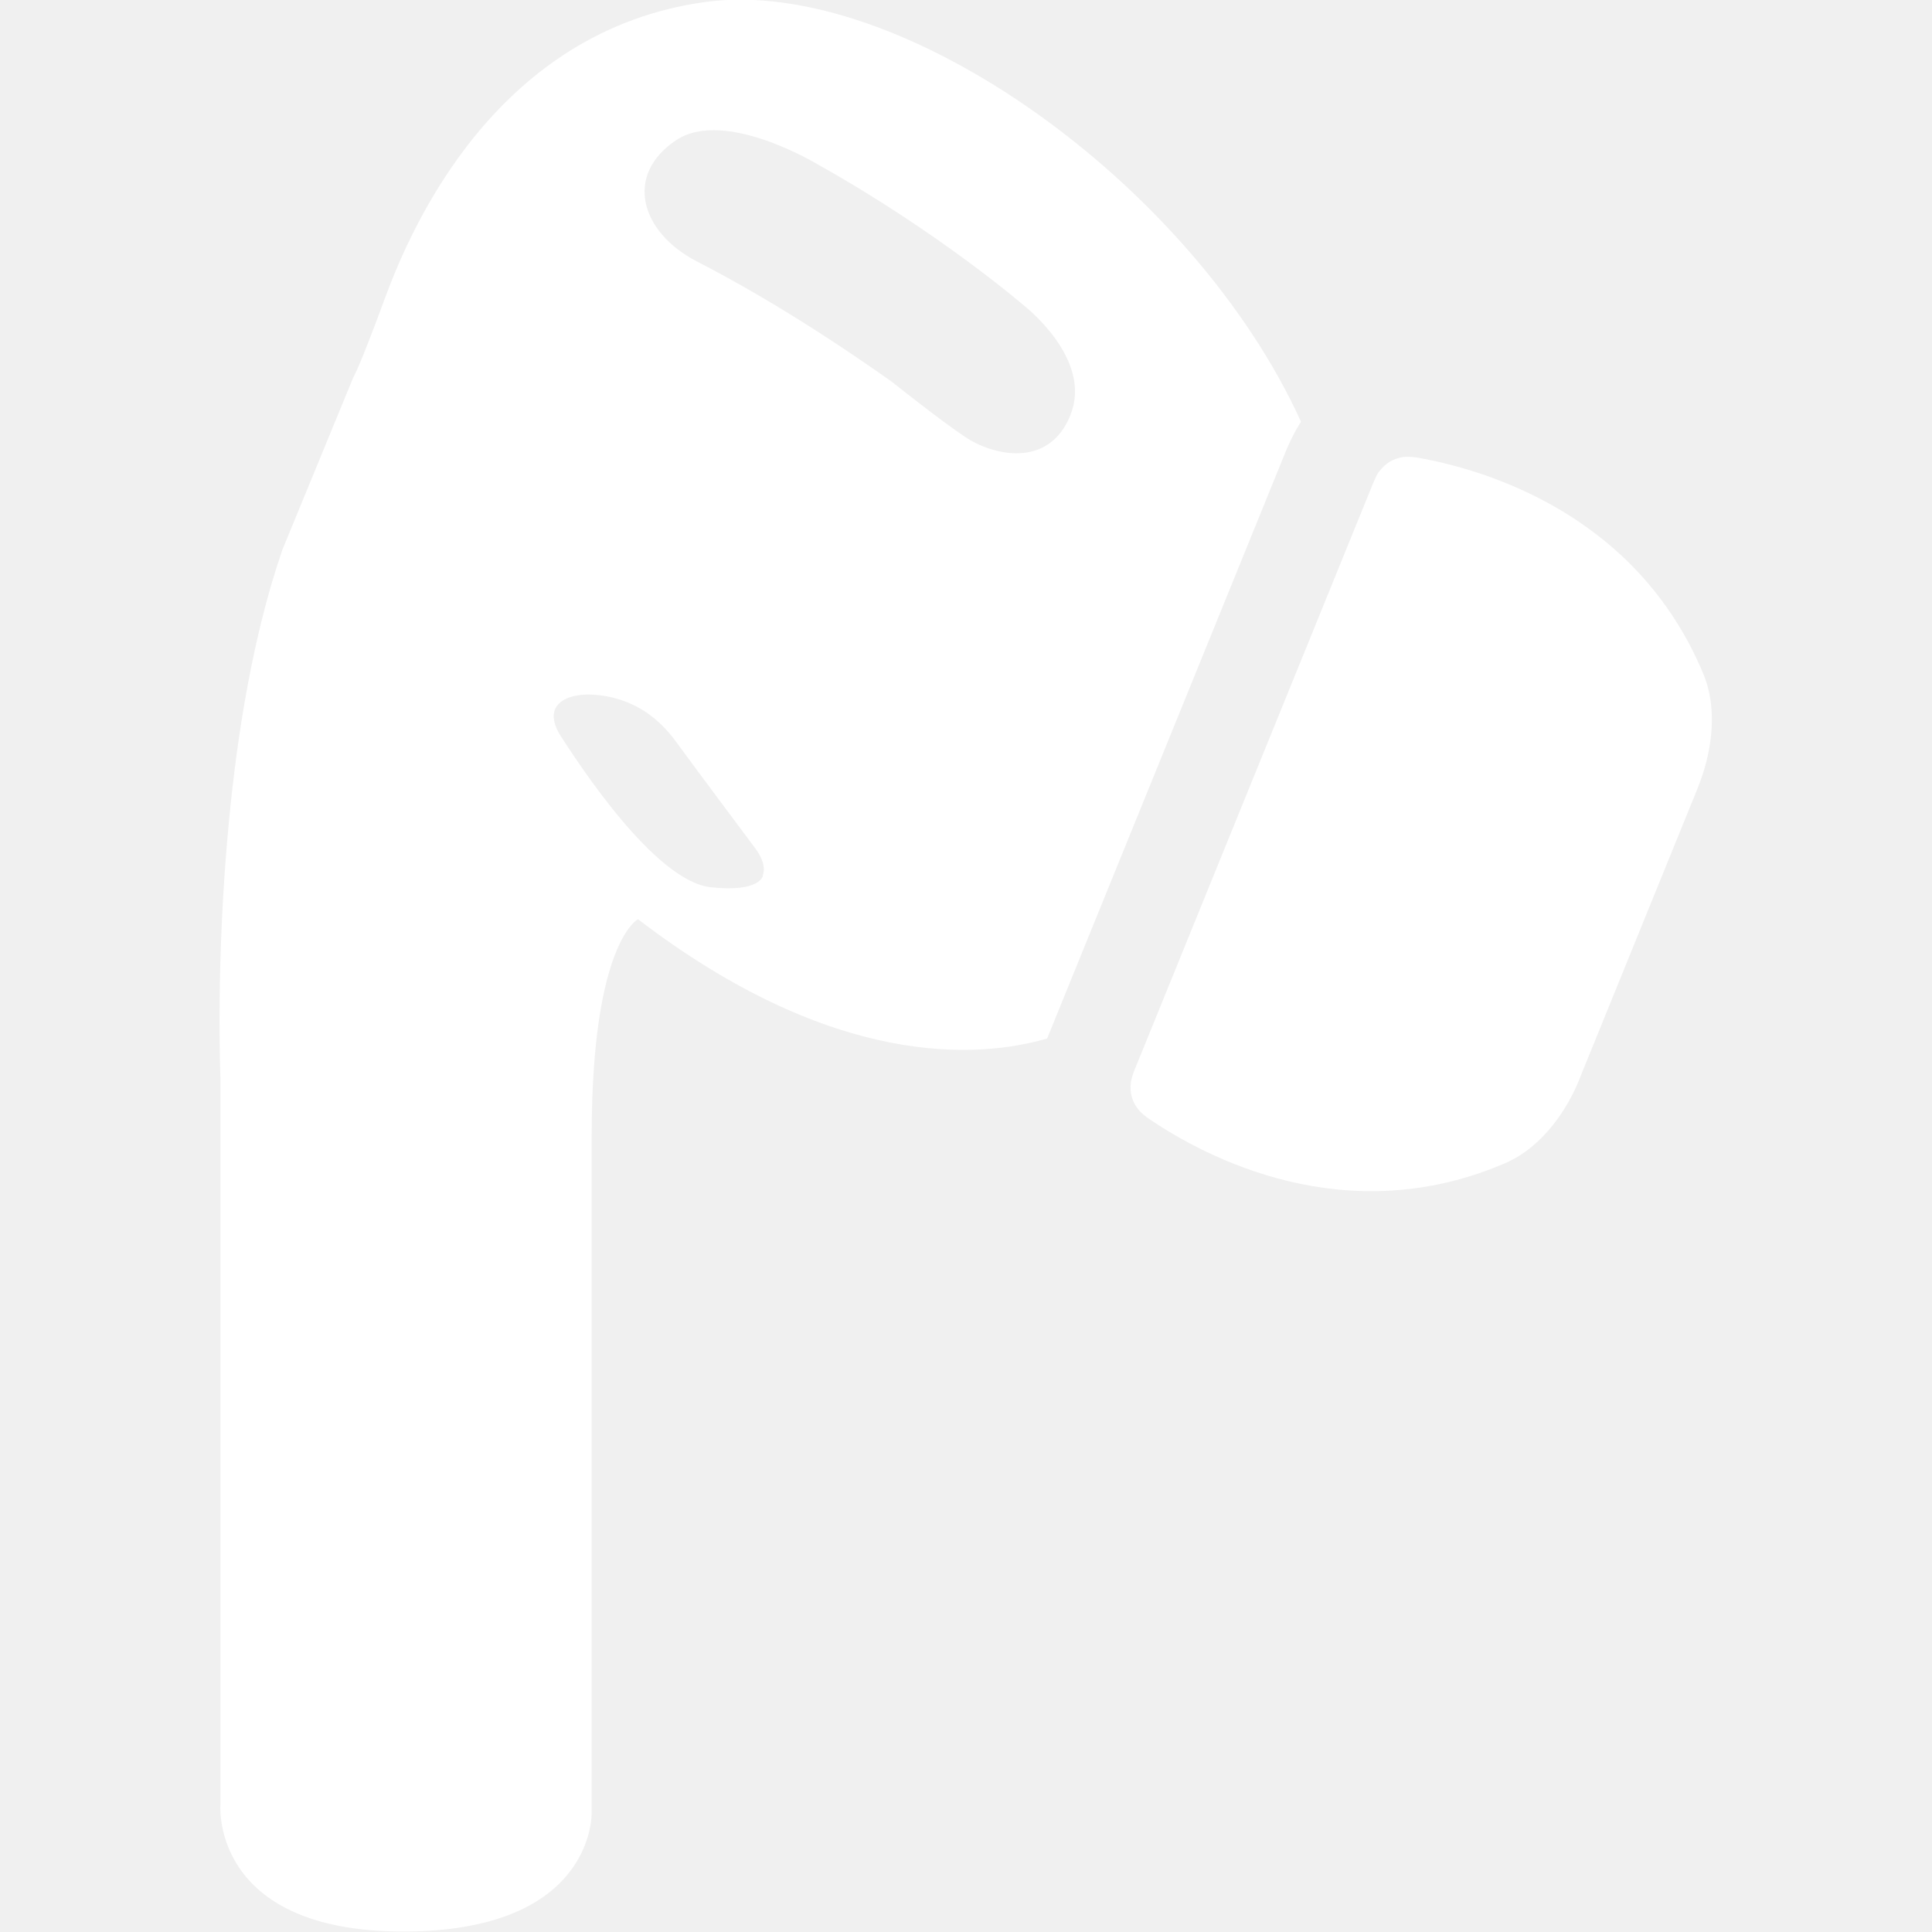
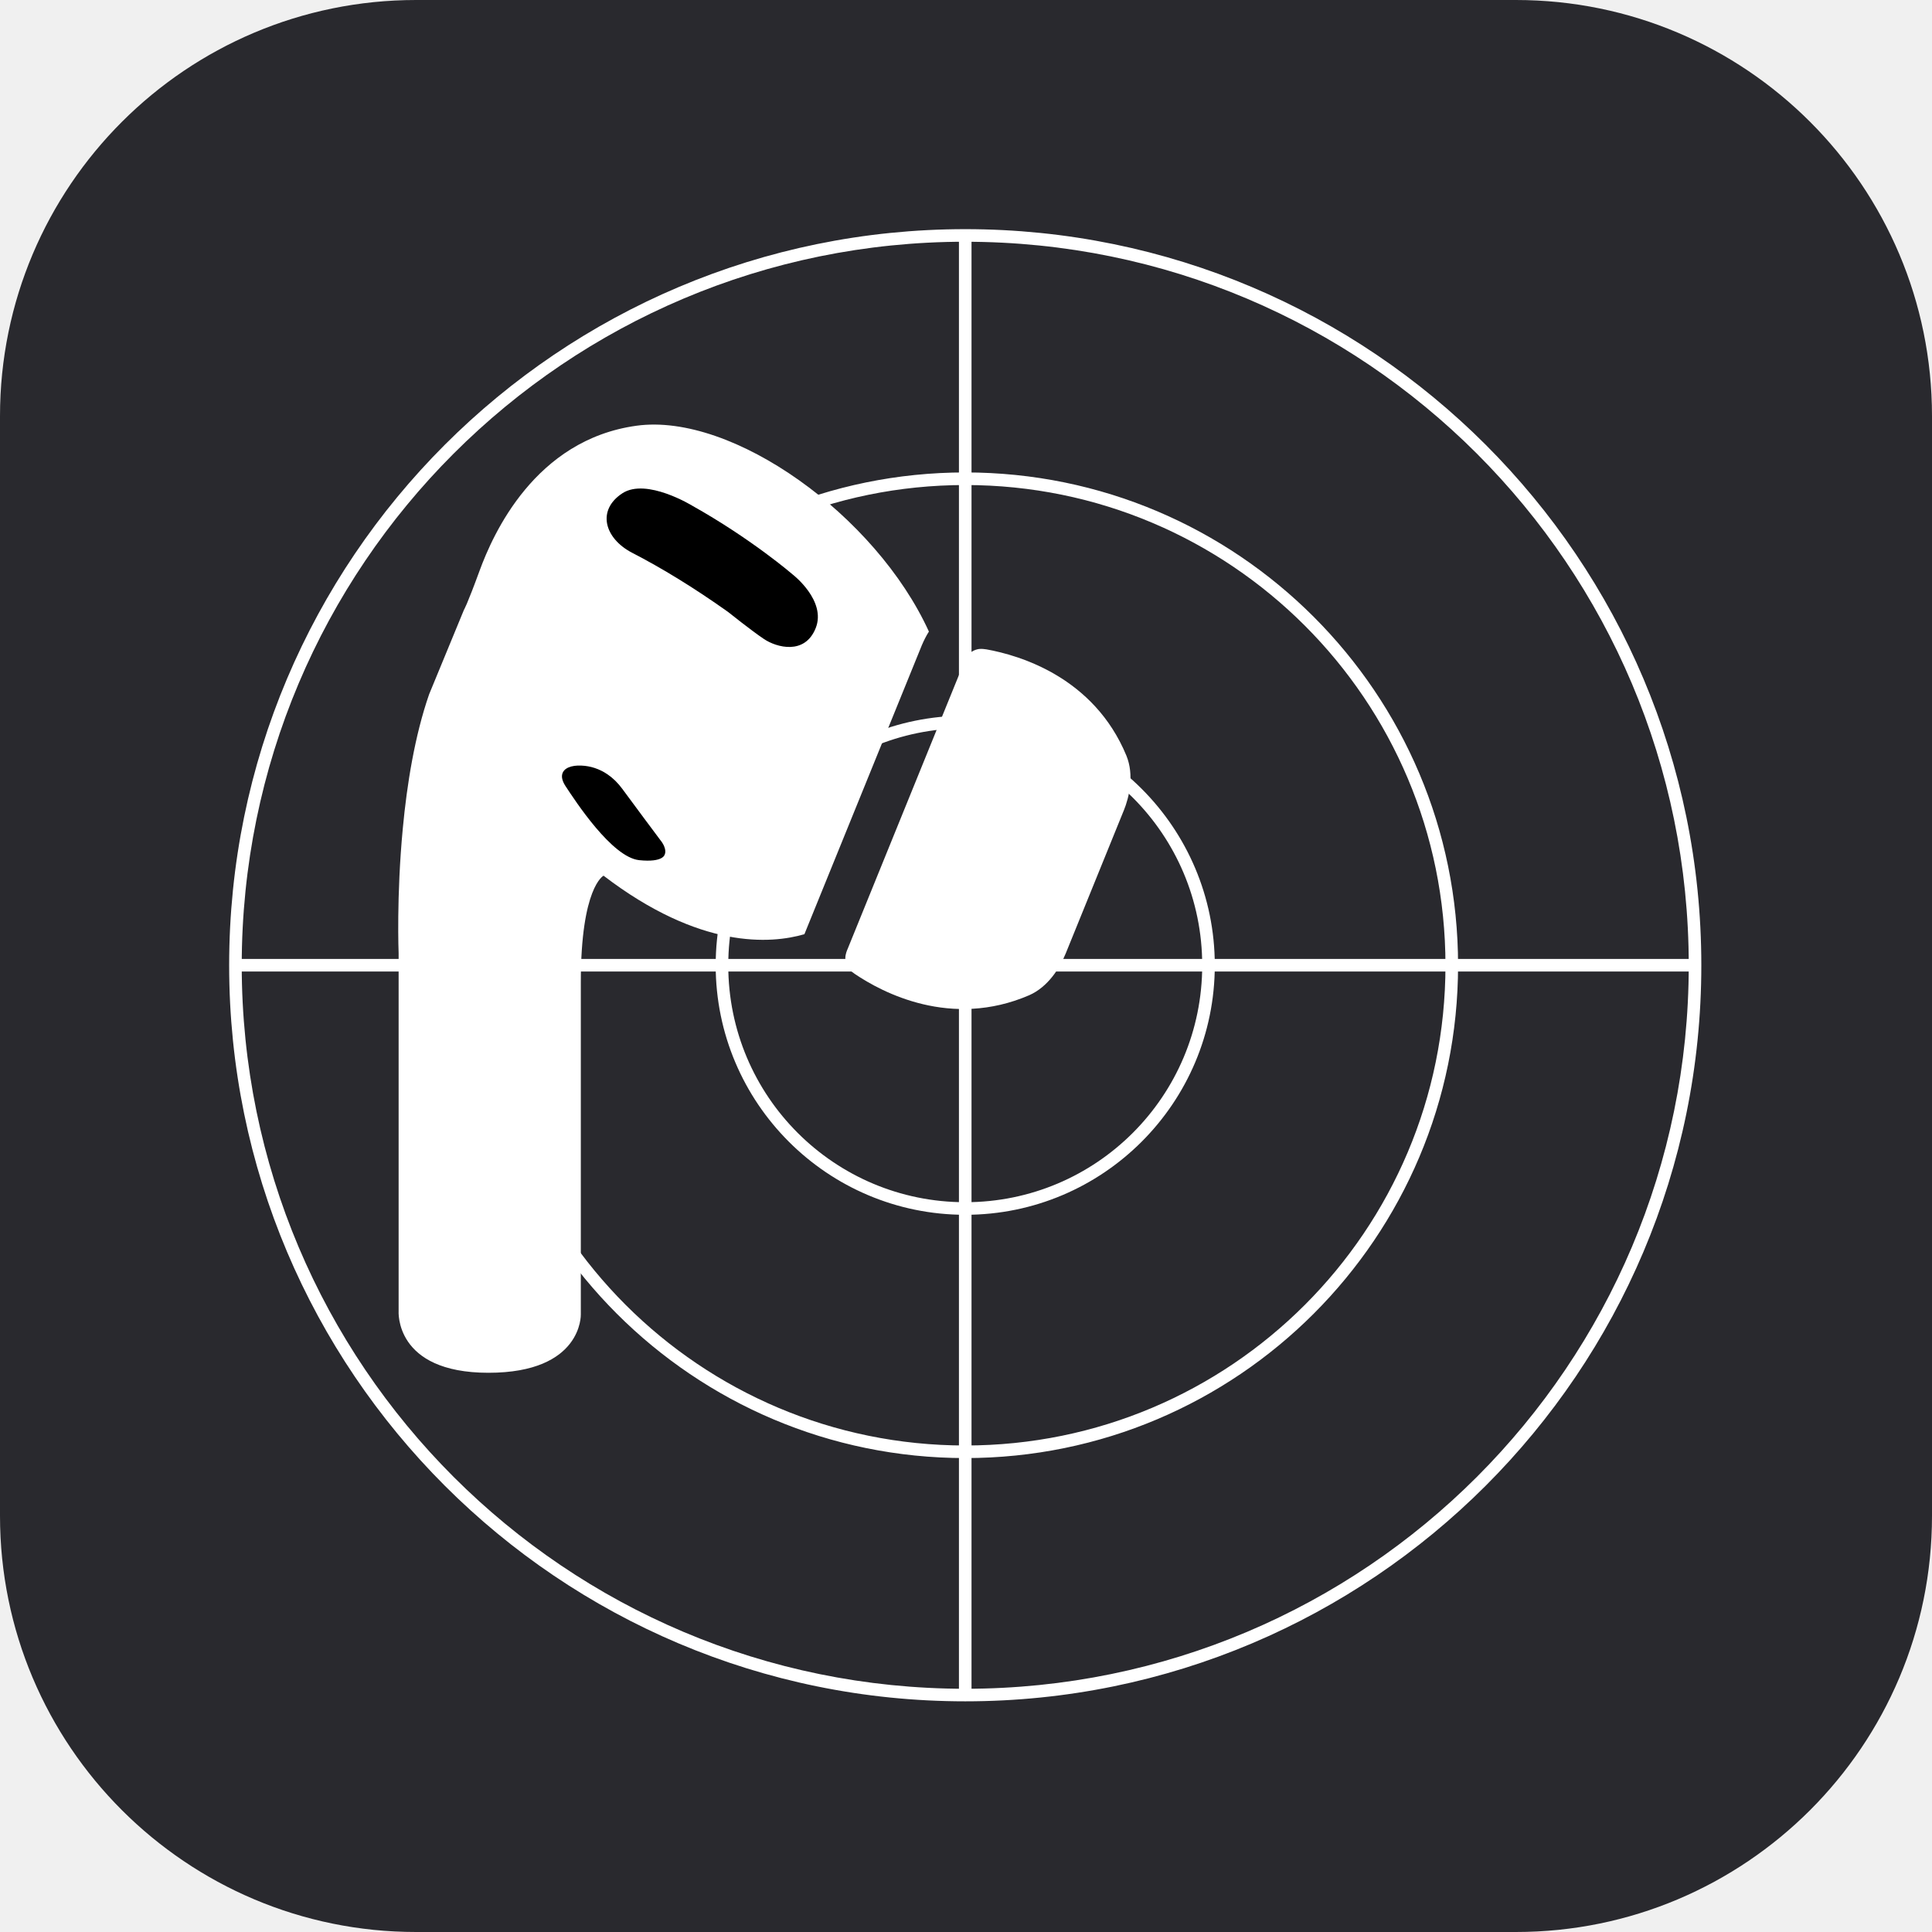
- <svg xmlns="http://www.w3.org/2000/svg" width="128" height="128" viewBox="-0.627 0 5.506 5.506">
-   <g transform="translate(-107.4208,-86.78334)">
-     <path d="m 109.845,87.965 c -0.063,0.159 -0.228,0.113 -0.3,0.064 -0.071,-0.047 -0.21,-0.158 -0.21,-0.158 -0.198,-0.14 -0.383,-0.254 -0.556,-0.343 -0.161,-0.084 -0.207,-0.247 -0.057,-0.346 0.14,-0.091 0.406,0.072 0.406,0.072 0.346,0.194 0.585,0.401 0.585,0.401 0,0 0.195,0.151 0.132,0.309 m -0.877,1.315 c 0,0 -0.007,0.048 -0.148,0.033 -0.159,-0.017 -0.373,-0.346 -0.427,-0.429 -0.018,-0.028 -0.024,-0.051 -0.02,-0.07 0.008,-0.036 0.054,-0.053 0.111,-0.05 0.052,0.003 0.104,0.019 0.151,0.05 0.031,0.021 0.06,0.049 0.086,0.085 0.048,0.066 0.22,0.296 0.22,0.296 0.044,0.055 0.026,0.085 0.026,0.085 m 1.534,-1.295 c -0.307,-0.674 -1.139,-1.271 -1.697,-1.195 -0.592,0.081 -0.835,0.633 -0.912,0.841 -0.076,0.207 -0.091,0.228 -0.091,0.228 l -0.202,0.491 c -0.083,0.24 -0.129,0.523 -0.153,0.778 -0.038,0.396 -0.024,0.726 -0.024,0.726 v 2.076 c 0,0 -0.027,0.359 0.521,0.359 0.548,0 0.537,-0.339 0.537,-0.339 V 91.818 90.021 c 0,-0.552 0.132,-0.618 0.132,-0.618 0.561,0.429 0.973,0.396 1.166,0.34 l 0.682,-1.678 c 0.012,-0.028 0.026,-0.056 0.041,-0.079" fill="#ffffff" fill-opacity="1.0" />
-     <path d="m 110.724,88.128 c 0.019,-0.027 0.044,-0.038 0.068,-0.042 0.015,-0.002 0.034,3.53e-4 0.044,0.002 0.191,0.034 0.624,0.161 0.813,0.618 0.045,0.111 0.017,0.238 -0.015,0.318 l -10e-4,0.003 -0.337,0.829 -0.001,0.003 c -0.032,0.08 -0.101,0.191 -0.211,0.239 -0.454,0.196 -0.853,-0.016 -1.014,-0.125 -0.009,-0.006 -0.024,-0.017 -0.033,-0.029 -0.015,-0.019 -0.025,-0.045 -0.02,-0.078 0.002,-0.011 0.006,-0.023 0.009,-0.031 l 0.003,-0.007 0.677,-1.665 0.003,-0.007 c 0.003,-0.007 0.008,-0.019 0.015,-0.029" fill="#ffffff" fill-opacity="1.0" />
+ <svg xmlns="http://www.w3.org/2000/svg" width="64" height="64" viewBox="0 0 65 65">
+   <rect x="0" y="0" width="65" height="65" rx="14" fill="#29292e" />
+   <g transform="translate(6.5 6.5) scale(0.8)">
+     <path style="baseline-shift:baseline;display:inline;overflow:visible;vector-effect:none;fill:#ffffff;stroke:none;enable-background:accumulate;stop-color:#000000" d="m 32.469,21.973 c -5.793,0 -10.496,4.703 -10.496,10.496 0,5.793 4.703,10.494 10.496,10.494 5.793,0 10.494,-4.701 10.494,-10.494 0,-5.793 -4.701,-10.496 -10.494,-10.496 z m 0,0.529 c 5.507,0 9.965,4.46 9.965,9.967 1e-6,5.507 -4.458,9.965 -9.965,9.965 -5.507,0 -9.967,-4.458 -9.967,-9.965 0,-5.507 4.46,-9.967 9.967,-9.967 z" />
+     <path style="baseline-shift:baseline;display:inline;overflow:visible;vector-effect:none;fill:#ffffff;stroke:none;enable-background:accumulate;stop-color:#000000" d="m 32.469,1.512 c -17.094,4e-7 -30.957,13.864 -30.957,30.957 0,17.094 13.864,30.955 30.957,30.955 17.094,0 30.955,-13.862 30.955,-30.955 0,-17.094 -13.862,-30.957 -30.955,-30.957 z m 0,0.53 c 16.808,0 30.426,13.62 30.426,30.428 10e-7,16.808 -13.618,30.426 -30.426,30.426 -16.808,0 -30.428,-13.618 -30.428,-30.426 C 2.041,15.661 15.661,2.041 32.469,2.041 Z m 0,9.701 c -11.443,0 -20.726,9.283 -20.726,20.726 -1e-6,11.443 9.283,20.725 20.726,20.725 11.443,0 20.725,-9.282 20.725,-20.725 0,-11.443 -9.282,-20.726 -20.725,-20.726 z m 0,0.53 c 11.157,-10e-7 20.195,9.04 20.195,20.197 0,11.157 -9.038,20.195 -20.195,20.195 -11.157,0 -20.197,-9.038 -20.197,-20.195 0,-11.157 9.04,-20.197 20.197,-20.197 z" />
+     <path style="baseline-shift:baseline;display:inline;overflow:visible;vector-effect:none;fill:#ffffff;stroke:none;enable-background:accumulate;stop-color:#000000" d="m 1.775,32.203 v 0.529 H 63.16 v -0.529 z" />
+     <path style="baseline-shift:baseline;display:inline;overflow:visible;vector-effect:none;fill:#ffffff;stroke:none;enable-background:accumulate;stop-color:#000000" d="M 32.203,1.775 V 63.16 h 0.529 V 1.775 Z" />
+     <g transform="translate(-76.99375,-116.1521)" style="stroke:none;fill:#ffffff">
+       <path style="fill:#ffffff;fill-opacity:1;fill-rule:nonzero;stroke:none;stroke-width:2.555" d="m 107.933,134.586 c -2.225,-4.883 -8.25,-9.208 -12.29,-8.656 -4.29,0.587 -6.05,4.584 -6.602,6.089 -0.55,1.502 -0.659,1.651 -0.659,1.651 l -1.467,3.557 c -0.603,1.737 -0.933,3.787 -1.106,5.636 -0.273,2.869 -0.176,5.256 -0.176,5.256 v 15.036 c 0,0 -0.194,2.604 3.776,2.604 3.968,0 3.886,-2.455 3.886,-2.455 v -0.956 -13.018 c 0,-3.999 0.956,-4.476 0.956,-4.476 4.065,3.11 7.044,2.869 8.447,2.461 l 4.939,-12.154 c 0.087,-0.204 0.189,-0.406 0.296,-0.572" />
+       <path d="m 109.542,135.625 c 0.138,-0.194 0.322,-0.276 0.493,-0.304 0.11,-0.015 0.243,0.003 0.319,0.015 1.382,0.248 4.52,1.165 5.887,4.474 0.327,0.805 0.125,1.725 -0.112,2.305 l -0.007,0.015 -2.44,6.007 -0.007,0.015 c -0.235,0.58 -0.731,1.382 -1.525,1.73 -3.288,1.418 -6.176,-0.112 -7.341,-0.902 -0.065,-0.043 -0.171,-0.122 -0.238,-0.209 -0.105,-0.141 -0.179,-0.327 -0.143,-0.562 0.015,-0.082 0.043,-0.169 0.065,-0.222 l 0.022,-0.051 4.901,-12.06 0.022,-0.051 c 0.022,-0.051 0.058,-0.138 0.107,-0.207" style="fill:#ffffff;fill-opacity:1;fill-rule:nonzero;stroke:none;stroke-width:2.555" />
+     </g>
+     <g transform="translate(-76.99375,-116.1521)" style="stroke:none;fill:#000000">
+       <path style="fill:#000000;fill-opacity:1;fill-rule:nonzero;stroke:none;stroke-width:2.555" d="m 96.822,143.963 c 0,0 -0.051,0.345 -1.073,0.238 -1.15,-0.12 -2.698,-2.509 -3.094,-3.109 -0.133,-0.202 -0.174,-0.371 -0.143,-0.503 0.058,-0.261 0.388,-0.386 0.807,-0.365 0.378,0.015 0.754,0.135 1.094,0.365 0.227,0.154 0.437,0.355 0.626,0.613 0.348,0.48 1.594,2.146 1.594,2.146 0.319,0.396 0.189,0.616 0.189,0.616" />
+       <path style="fill:#000000;fill-opacity:1;fill-rule:nonzero;stroke:none;stroke-width:2.555" d="m 103.174,134.438 c -0.455,1.15 -1.648,0.818 -2.174,0.465 -0.516,-0.343 -1.518,-1.145 -1.518,-1.145 -1.433,-1.017 -2.775,-1.837 -4.027,-2.483 -1.165,-0.605 -1.502,-1.791 -0.411,-2.504 1.014,-0.659 2.938,0.524 2.938,0.524 2.504,1.403 4.236,2.903 4.236,2.903 0,0 1.41,1.091 0.956,2.241" />
+     </g>
  </g>
</svg>
